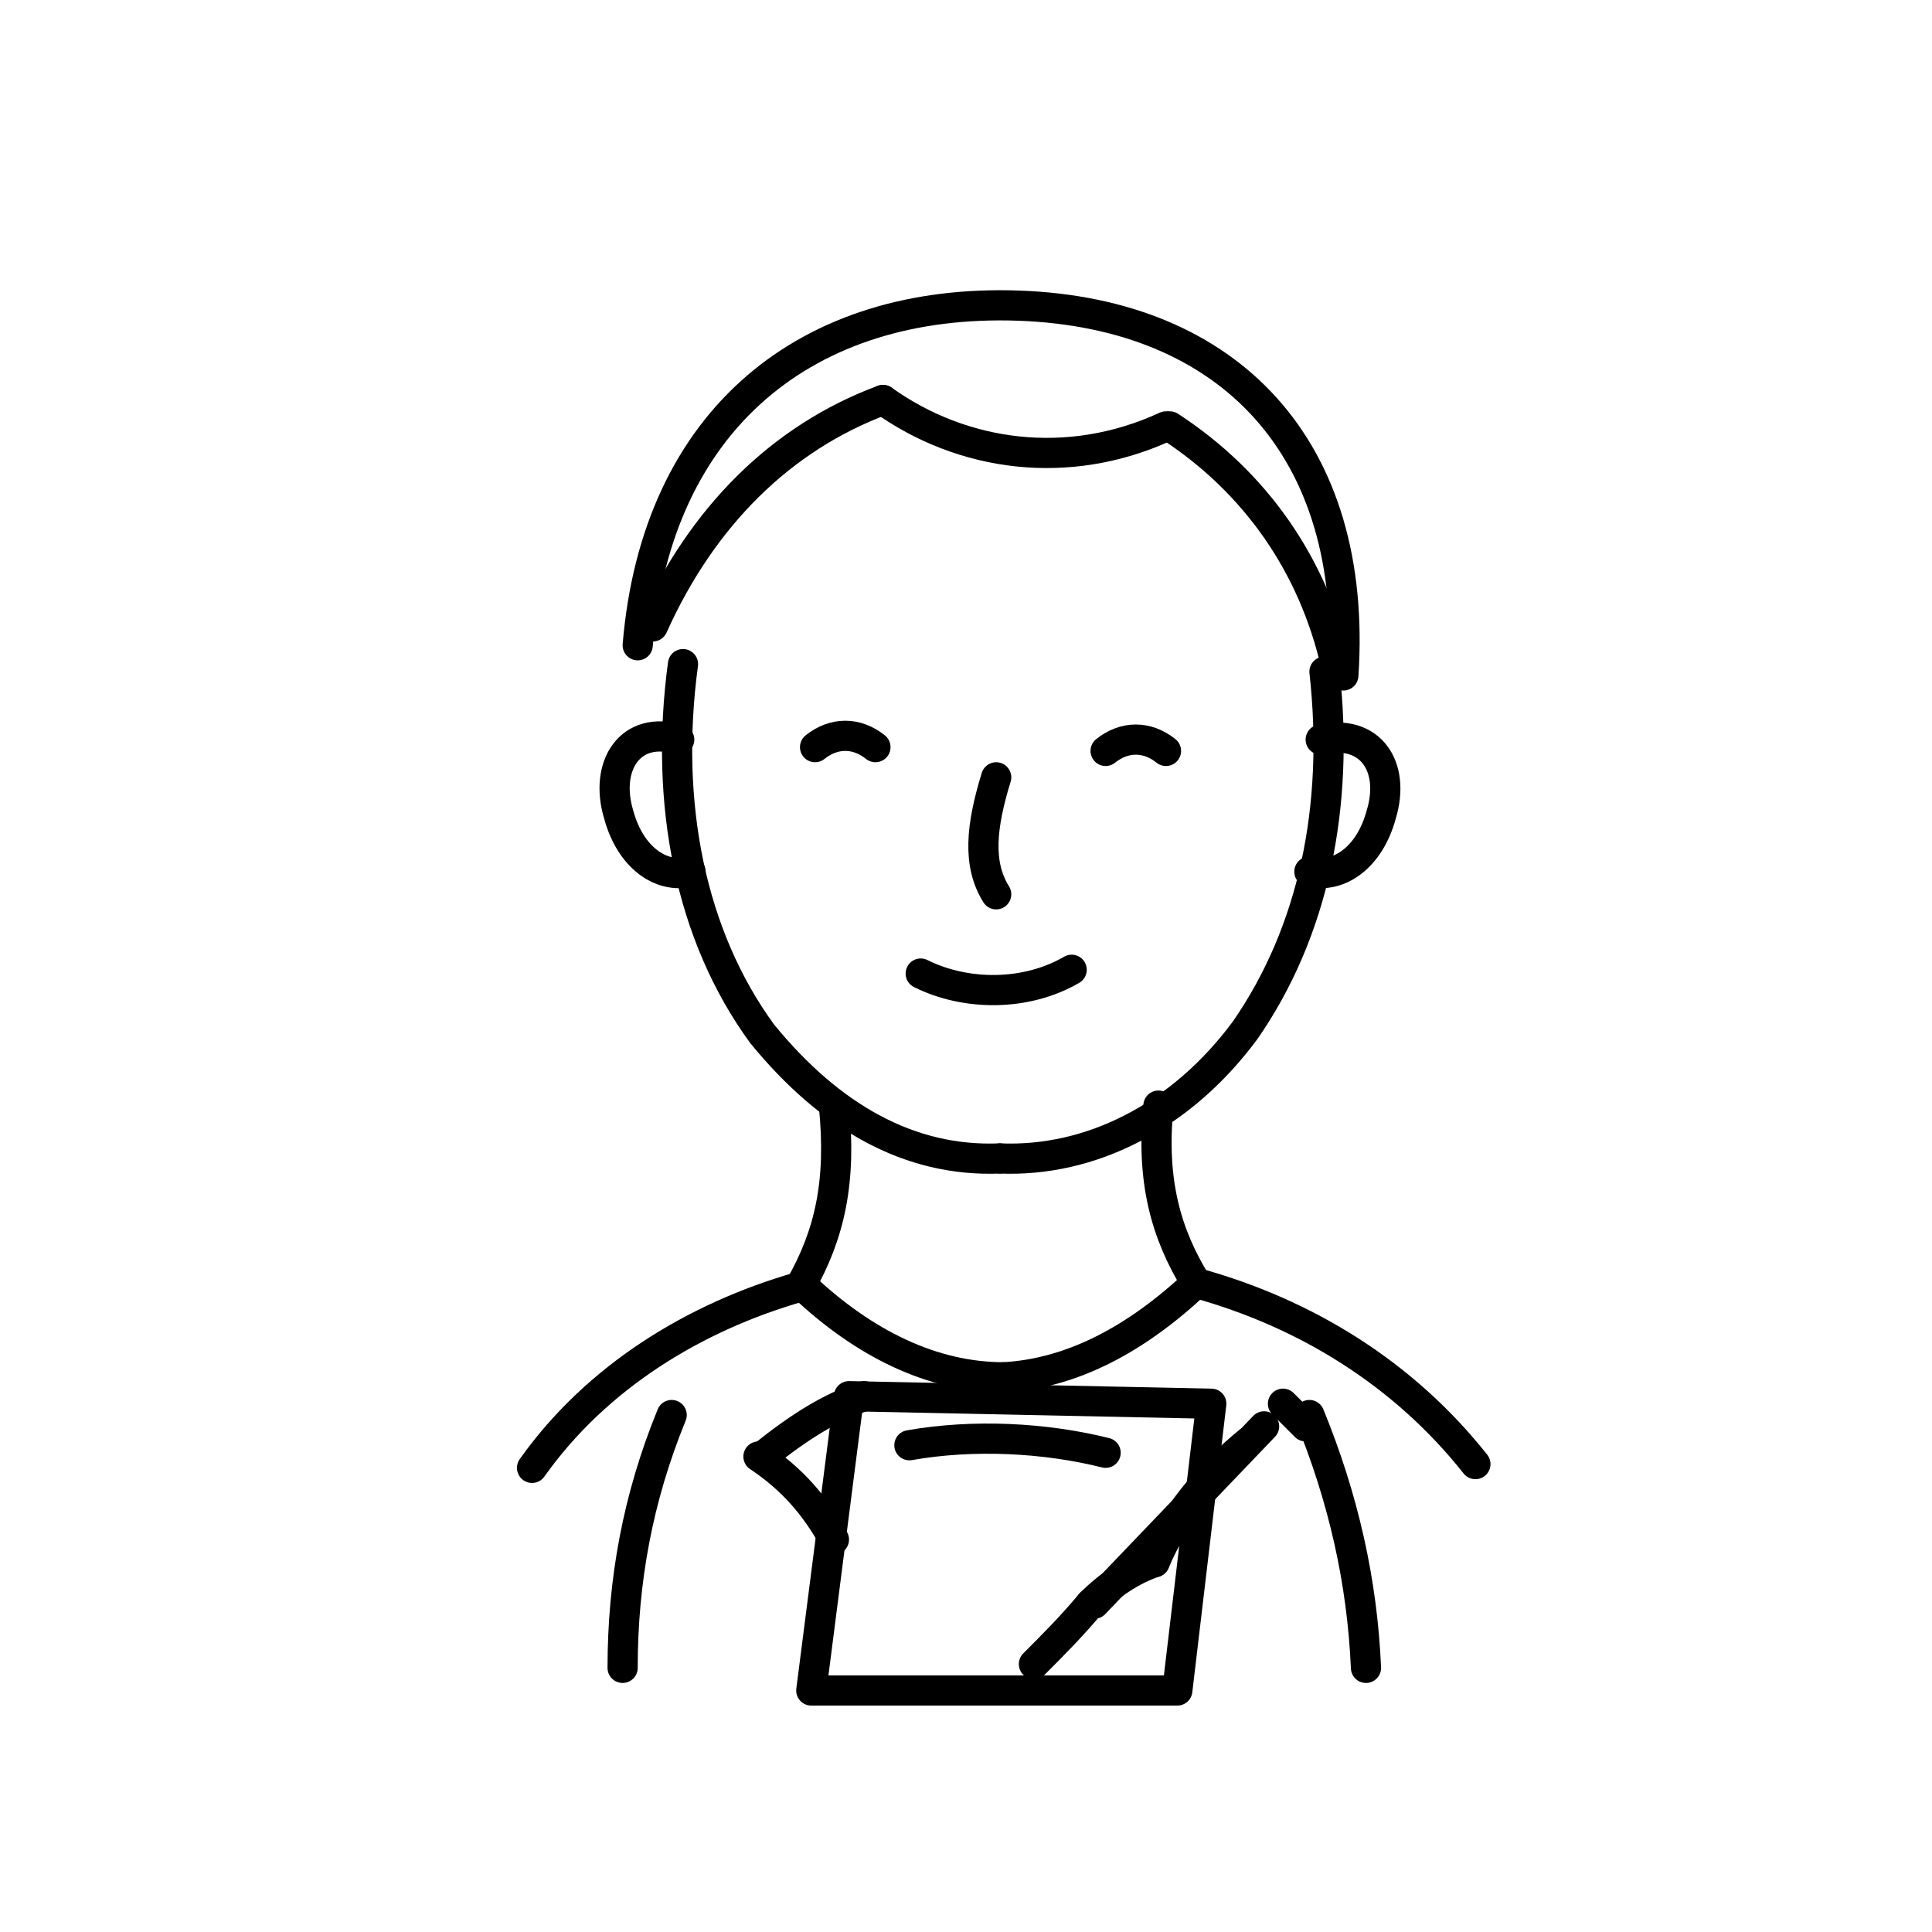
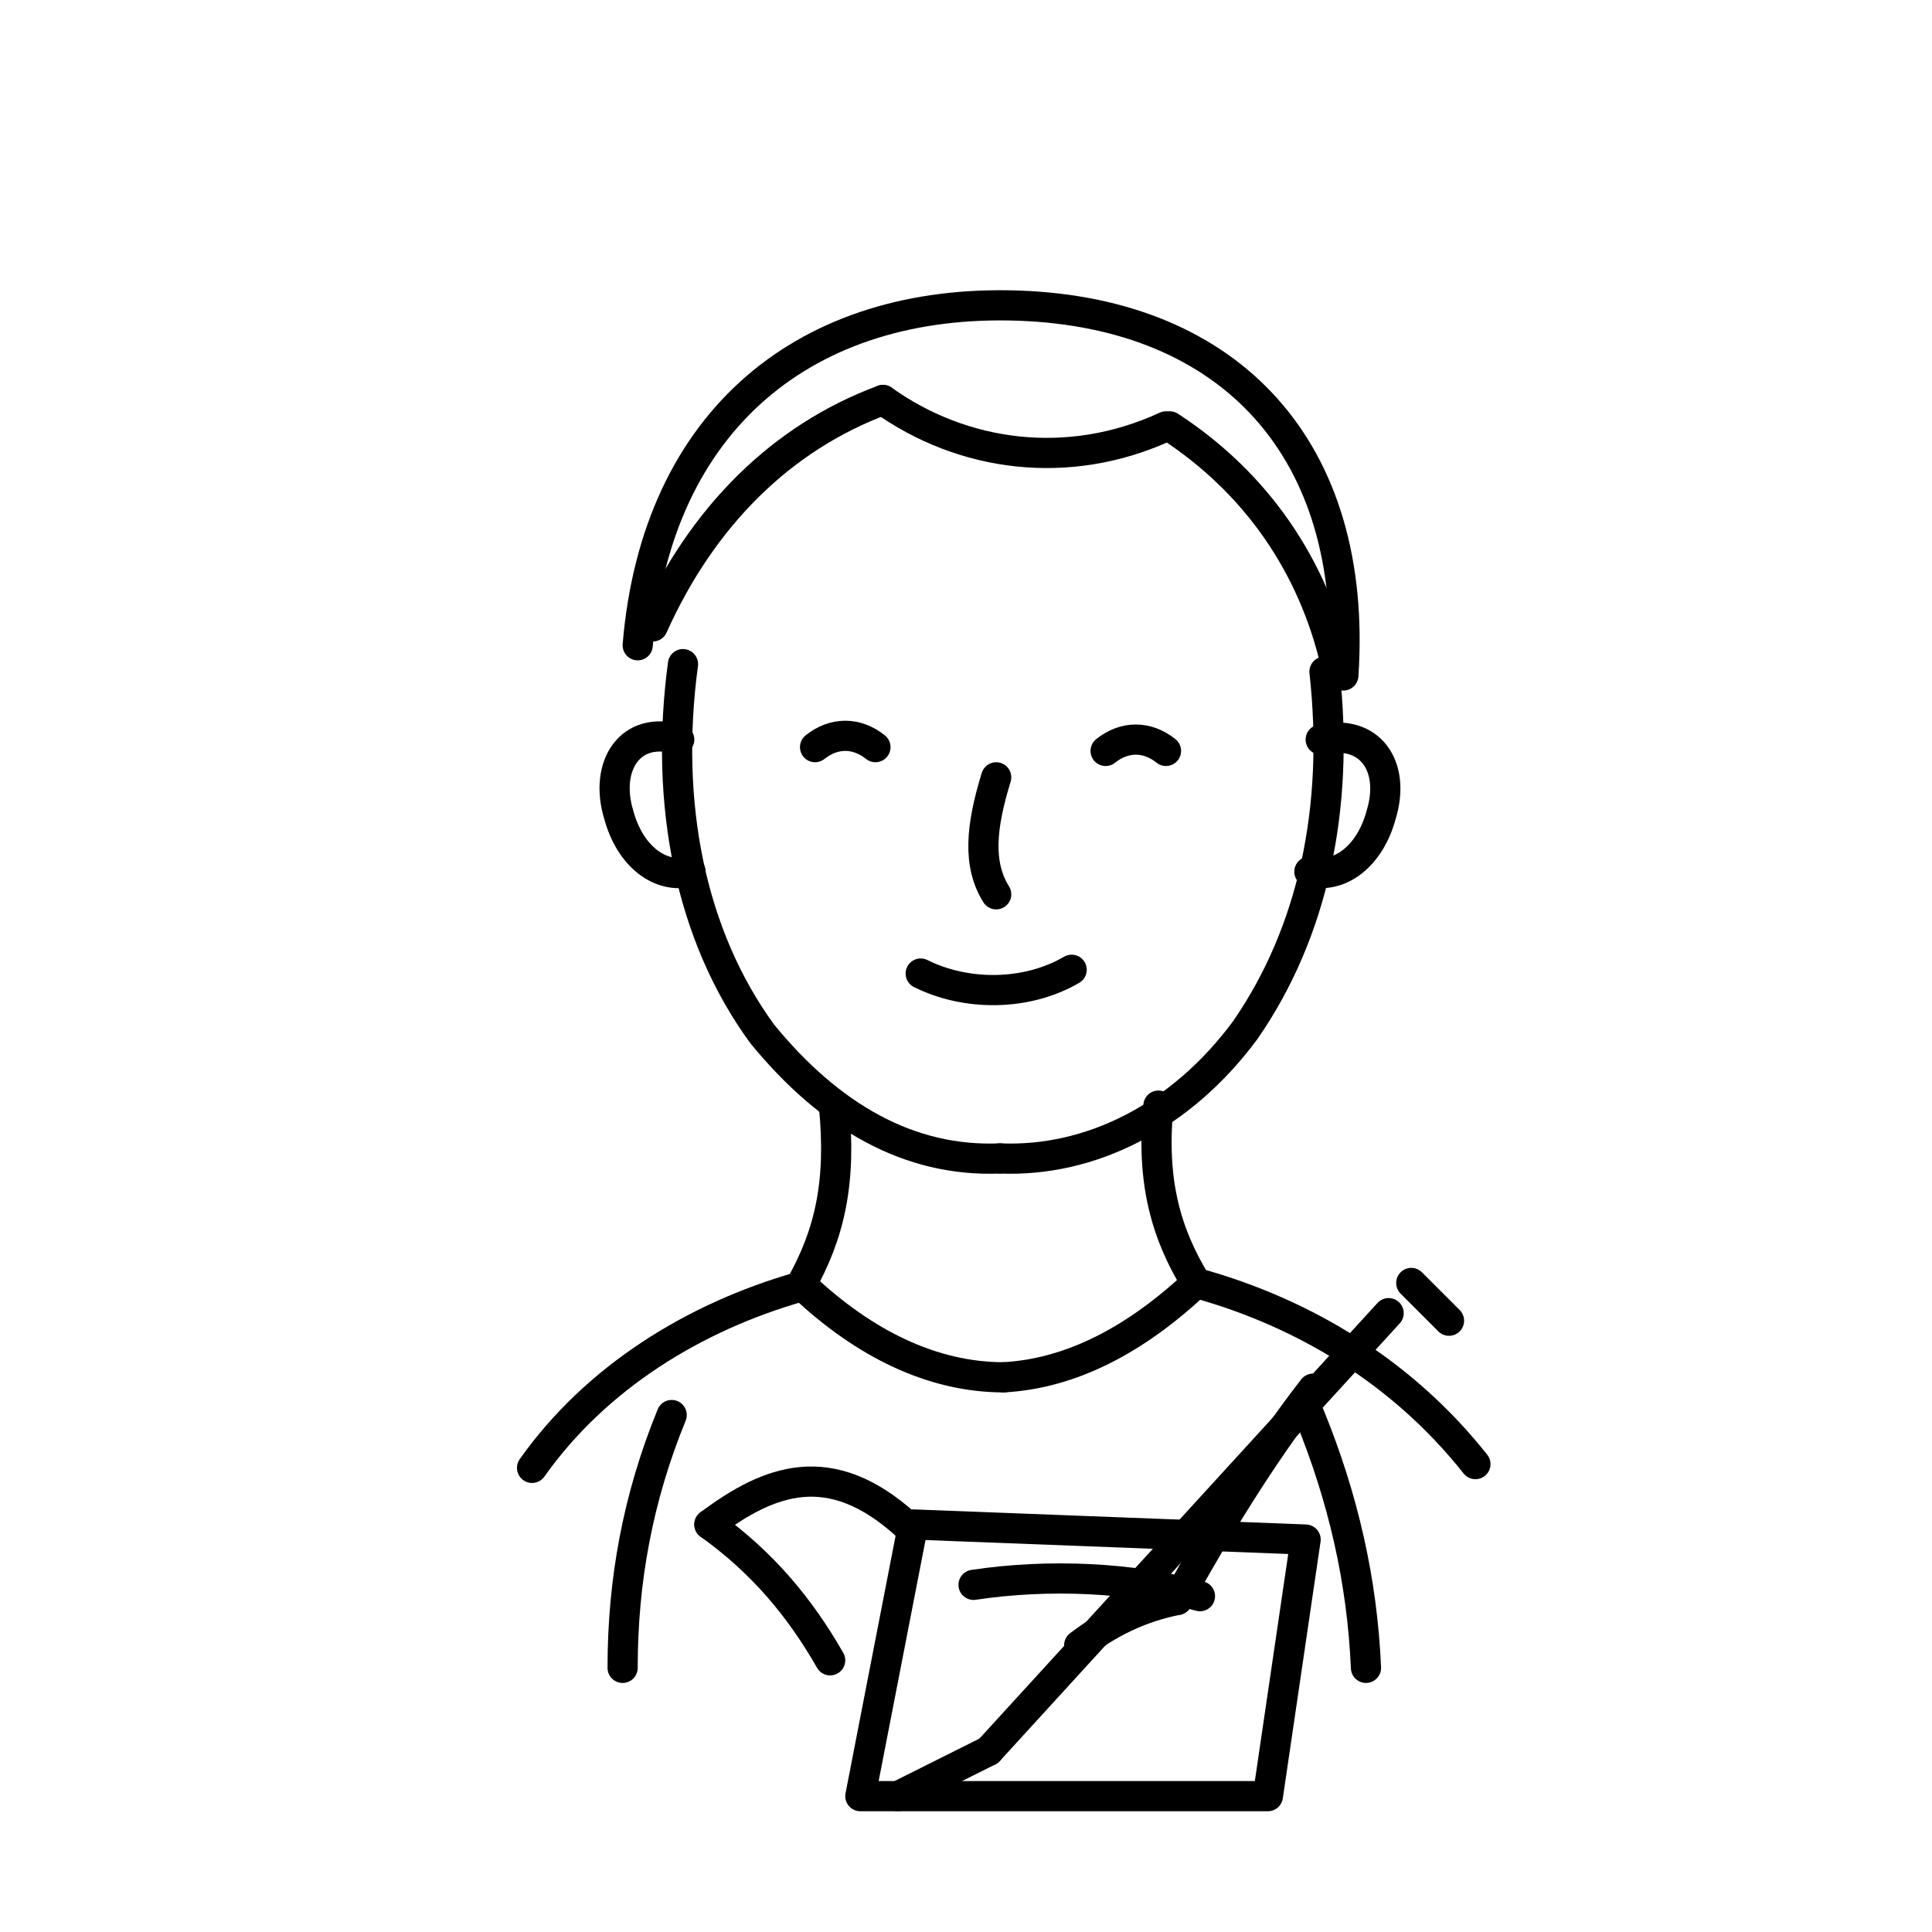
<svg xmlns="http://www.w3.org/2000/svg" viewBox="0 0 512 512">
  <g fill="none" stroke="currentColor" stroke-width="8" stroke-linecap="round" stroke-linejoin="round">
    <path d="M169 171 C174 111 214 79 270 81 C326 83 360 119 356 179" />
    <path d="M173 166 C186 137 207 116 234 106" />
    <path d="M234 106 C255 121 283 125 309 113" />
    <path d="M310 113 C333 128 348 150 354 176" />
    <path d="M181 176 C176 213 183 248 202 274 C220 296 241 308 265 307" />
    <path d="M351 178 C355 214 348 247 330 273 C313 296 289 308 265 307" />
    <path d="M180 196 C167 192 160 203 164 216 C167 227 175 233 183 231" />
    <path d="M350 196 C363 193 370 203 366 216 C363 227 355 233 347 231" />
    <path d="M216 198 C221 194 227 194 232 198" />
    <path d="M293 199 C298 195 304 195 309 199" />
    <path d="M264 206 C260 219 259 229 264 237" />
    <path d="M244 258 C256 264 272 264 284 257" />
    <path d="M221 293 C223 313 220 327 212 341" />
    <path d="M307 293 C305 313 309 327 317 340" />
    <path d="M212 341 C184 349 158 365 141 389" />
    <path d="M317 340 C346 348 372 364 391 388" />
    <path d="M213 341 C229 356 247 365 266 365" />
    <path d="M317 340 C301 355 284 364 266 365" />
    <path d="M178 375 C169 397 165 419 165 442" />
    <path d="M347 375 C356 397 361 419 362 442" />
-     <path d="M225 370 L215 448 L312 448 L321 372 Z" />
-     <path d="M241 383 C258 380 277 381 293 385" />
-     <path d="M202 386 C212 378 220 373 229 370" />
-     <path d="M201 386 C210 392 216 399 221 408" />
-     <path d="M331 382 C320 391 311 402 306 414" />
-     <path d="M306 414 C300 416 294 420 289 425" />
-     <path d="M335 378 L290 425" />
-     <path d="M340 372 L346 378" />
-     <path d="M289 425 C284 431 279 436 274 441" />
+     <path d="M242 404 L228 476 L336 476 L346 408 Z" />
+     <path d="M258 420 C278 417 300 418 318 423" />
+     <path d="M188 404 C204 392 220 386 240 404" />
+     <path d="M188 404 C202 414 212 426 220 440" />
+     <path d="M368 348 L262 464" />
+     <path d="M374 340 L384 350" />
+     <path d="M262 464 C254 468 246 472 238 476" />
+     <path d="M348 368 C334 386 322 406 312 424" />
+     <path d="M312 424 C302 426 294 430 286 436" />
  </g>
</svg>
